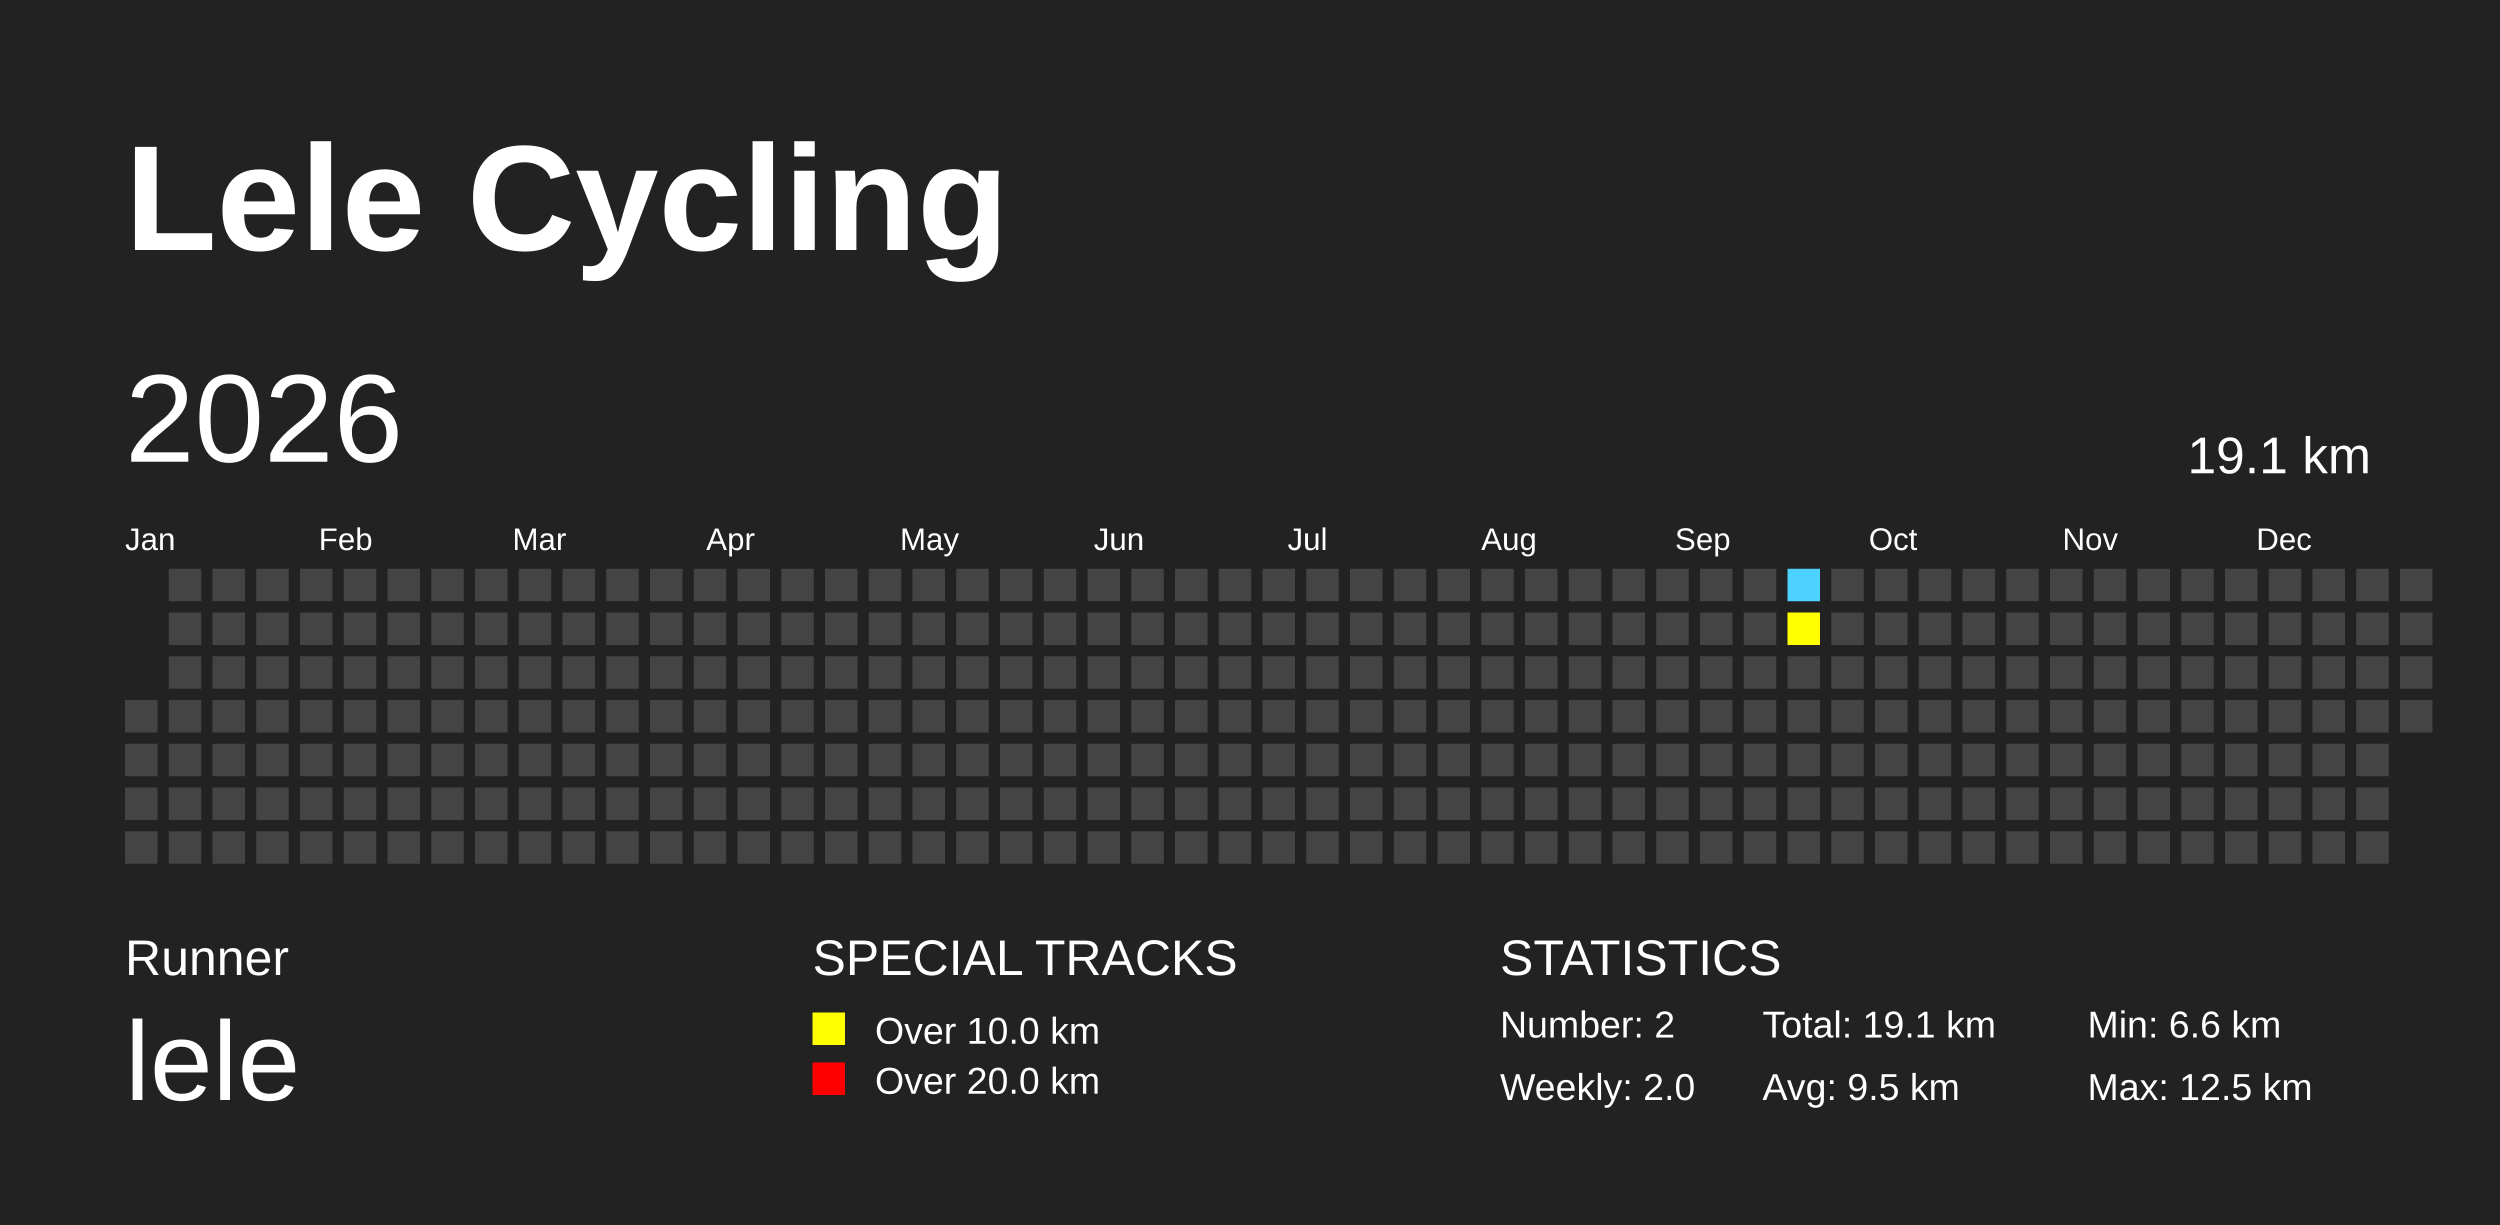
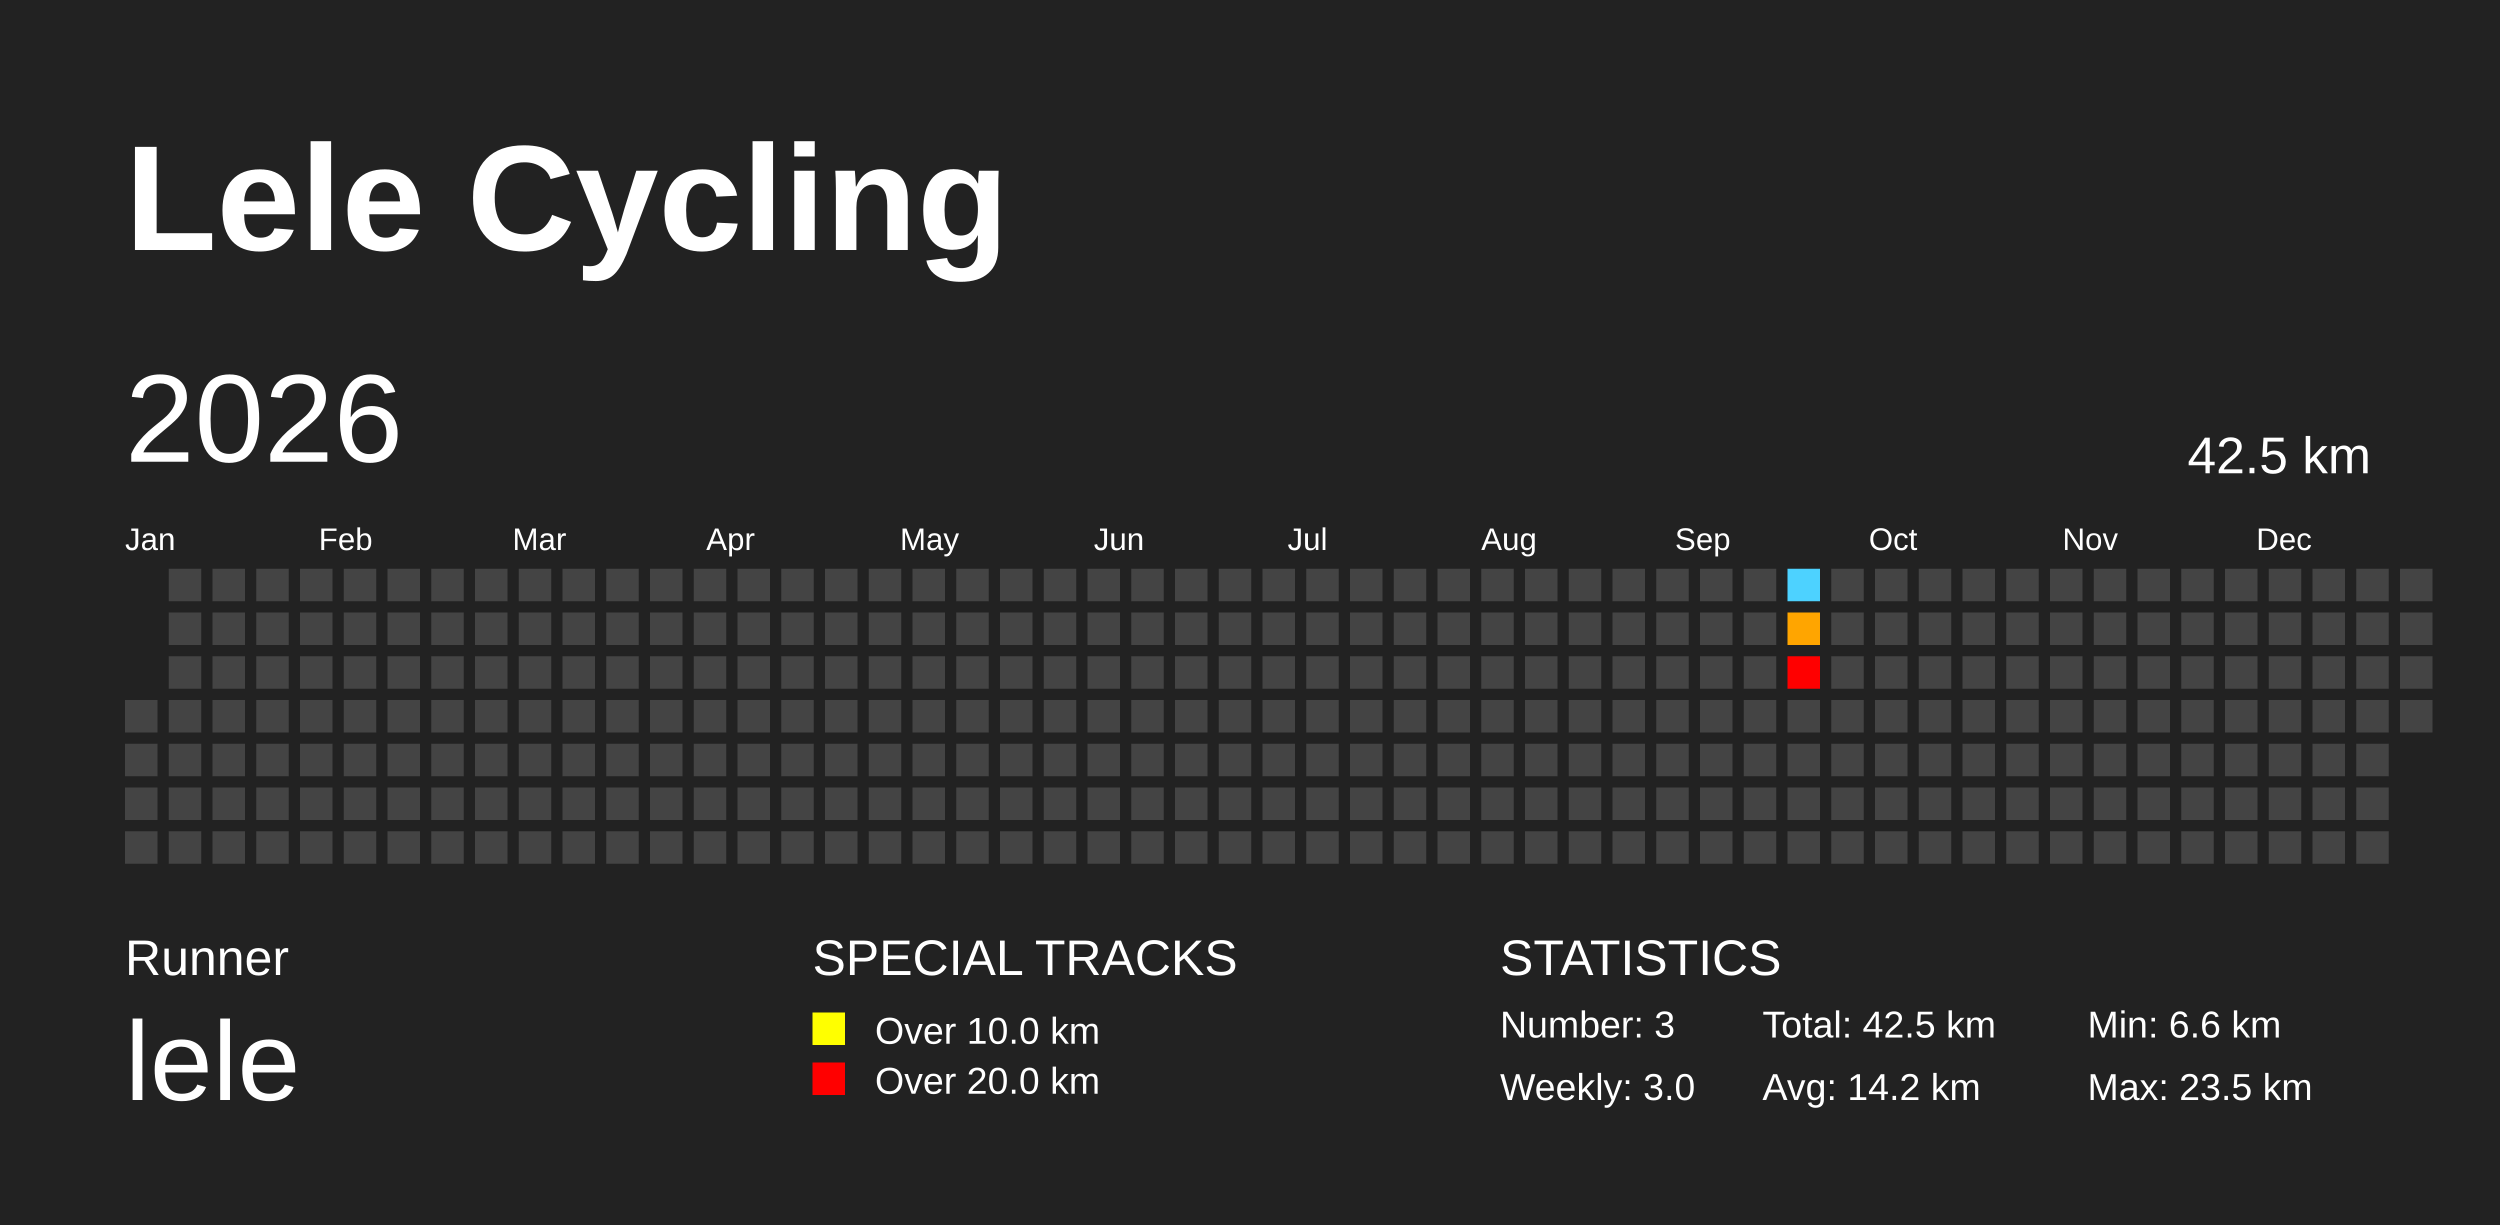
<svg xmlns="http://www.w3.org/2000/svg" baseProfile="full" height="98mm" version="1.1" viewBox="0,0,200,98" width="200mm">
  <defs>
    <pattern height="2" id="indoor-stripe" patternUnits="userSpaceOnUse" width="2">
      <line stroke="white" stroke-opacity="0.45" stroke-width="0.5" x1="0" x2="2" y1="2" y2="0" />
    </pattern>
  </defs>
  <rect fill="#222222" height="98" width="200" x="0" y="0" />
  <text fill="#FFFFFF" style="font-size:12px; font-family:Arial; font-weight:bold;" x="10" y="20">Lele Cycling</text>
  <text fill="#FFFFFF" style="font-size:4px; font-family:Arial" x="10" y="78">Runner</text>
  <text fill="#FFFFFF" style="font-size:9px; font-family:Arial" x="10" y="88">lele</text>
  <text fill="#FFFFFF" style="font-size:4px; font-family:Arial" x="65" y="78">SPECIAL TRACKS</text>
  <rect fill="yellow" height="2.6" width="2.6" x="65" y="81" />
  <text fill="#FFFFFF" style="font-size:3px; font-family:Arial" x="70" y="83.5">Over 10.0 km</text>
  <rect fill="red" height="2.6" width="2.6" x="65" y="85" />
  <text fill="#FFFFFF" style="font-size:3px; font-family:Arial" x="70" y="87.5">Over 20.0 km</text>
  <text fill="#FFFFFF" style="font-size:4px; font-family:Arial" x="120" y="78">STATISTICS</text>
-   <text fill="#FFFFFF" style="font-size:3px; font-family:Arial" x="120" y="83">Number: 2</text>
-   <text fill="#FFFFFF" style="font-size:3px; font-family:Arial" x="120" y="88">Weekly: 2.0</text>
-   <text fill="#FFFFFF" style="font-size:3px; font-family:Arial" x="141" y="83">Total: 19.1 km</text>
-   <text fill="#FFFFFF" style="font-size:3px; font-family:Arial" x="141" y="88">Avg: 9.5 km</text>
+   <text fill="#FFFFFF" style="font-size:3px; font-family:Arial" x="120" y="83">Number: 3</text>
+   <text fill="#FFFFFF" style="font-size:3px; font-family:Arial" x="120" y="88">Weekly: 3.0</text>
+   <text fill="#FFFFFF" style="font-size:3px; font-family:Arial" x="141" y="83">Total: 42.5 km</text>
+   <text fill="#FFFFFF" style="font-size:3px; font-family:Arial" x="141" y="88">Avg: 14.2 km</text>
  <text fill="#FFFFFF" style="font-size:3px; font-family:Arial" x="167" y="83">Min: 6.6 km</text>
-   <text fill="#FFFFFF" style="font-size:3px; font-family:Arial" x="167" y="88">Max: 12.5 km</text>
+   <text fill="#FFFFFF" style="font-size:3px; font-family:Arial" x="167" y="88">Max: 23.5 km</text>
  <text dominant-baseline="hanging" fill="#FFFFFF" style="font-size:10.0px; font-family:Arial;" x="10" y="30">2026</text>
-   <text dominant-baseline="hanging" fill="#FFFFFF" style="font-size:4.125px; font-family:Arial;" x="175" y="35">19.1 km</text>
+   <text dominant-baseline="hanging" fill="#FFFFFF" style="font-size:4.125px; font-family:Arial;" x="175" y="35">42.5 km</text>
  <text fill="#FFFFFF" style="font-size:2.5px; font-family:Arial" x="10.0" y="44">Jan</text>
  <text fill="#FFFFFF" style="font-size:2.5px; font-family:Arial" x="25.5" y="44">Feb</text>
  <text fill="#FFFFFF" style="font-size:2.5px; font-family:Arial" x="41.0" y="44">Mar</text>
  <text fill="#FFFFFF" style="font-size:2.5px; font-family:Arial" x="56.5" y="44">Apr</text>
  <text fill="#FFFFFF" style="font-size:2.5px; font-family:Arial" x="72.0" y="44">May</text>
  <text fill="#FFFFFF" style="font-size:2.5px; font-family:Arial" x="87.5" y="44">Jun</text>
  <text fill="#FFFFFF" style="font-size:2.5px; font-family:Arial" x="103.0" y="44">Jul</text>
  <text fill="#FFFFFF" style="font-size:2.5px; font-family:Arial" x="118.5" y="44">Aug</text>
  <text fill="#FFFFFF" style="font-size:2.5px; font-family:Arial" x="134.0" y="44">Sep</text>
  <text fill="#FFFFFF" style="font-size:2.5px; font-family:Arial" x="149.5" y="44">Oct</text>
  <text fill="#FFFFFF" style="font-size:2.5px; font-family:Arial" x="165.0" y="44">Nov</text>
  <text fill="#FFFFFF" style="font-size:2.5px; font-family:Arial" x="180.5" y="44">Dec</text>
  <rect fill="#444444" height="2.6" width="2.6" x="10.0" y="56.0" />
  <rect fill="#444444" height="2.6" width="2.6" x="10.0" y="59.5" />
  <rect fill="#444444" height="2.6" width="2.6" x="10.0" y="63.0" />
  <rect fill="#444444" height="2.6" width="2.6" x="10.0" y="66.5" />
  <rect fill="#444444" height="2.6" width="2.6" x="13.5" y="45.5" />
  <rect fill="#444444" height="2.6" width="2.6" x="13.5" y="49.0" />
  <rect fill="#444444" height="2.6" width="2.6" x="13.5" y="52.5" />
  <rect fill="#444444" height="2.6" width="2.6" x="13.5" y="56.0" />
  <rect fill="#444444" height="2.6" width="2.6" x="13.5" y="59.5" />
  <rect fill="#444444" height="2.6" width="2.6" x="13.5" y="63.0" />
  <rect fill="#444444" height="2.6" width="2.6" x="13.5" y="66.5" />
  <rect fill="#444444" height="2.6" width="2.6" x="17.0" y="45.5" />
  <rect fill="#444444" height="2.6" width="2.6" x="17.0" y="49.0" />
  <rect fill="#444444" height="2.6" width="2.6" x="17.0" y="52.5" />
  <rect fill="#444444" height="2.6" width="2.6" x="17.0" y="56.0" />
  <rect fill="#444444" height="2.6" width="2.6" x="17.0" y="59.5" />
  <rect fill="#444444" height="2.6" width="2.6" x="17.0" y="63.0" />
  <rect fill="#444444" height="2.6" width="2.6" x="17.0" y="66.5" />
  <rect fill="#444444" height="2.6" width="2.6" x="20.5" y="45.5" />
  <rect fill="#444444" height="2.6" width="2.6" x="20.5" y="49.0" />
  <rect fill="#444444" height="2.6" width="2.6" x="20.5" y="52.5" />
  <rect fill="#444444" height="2.6" width="2.6" x="20.5" y="56.0" />
  <rect fill="#444444" height="2.6" width="2.6" x="20.5" y="59.5" />
  <rect fill="#444444" height="2.6" width="2.6" x="20.5" y="63.0" />
  <rect fill="#444444" height="2.6" width="2.6" x="20.5" y="66.5" />
  <rect fill="#444444" height="2.6" width="2.6" x="24.0" y="45.5" />
  <rect fill="#444444" height="2.6" width="2.6" x="24.0" y="49.0" />
  <rect fill="#444444" height="2.6" width="2.6" x="24.0" y="52.5" />
  <rect fill="#444444" height="2.6" width="2.6" x="24.0" y="56.0" />
  <rect fill="#444444" height="2.6" width="2.6" x="24.0" y="59.5" />
  <rect fill="#444444" height="2.6" width="2.6" x="24.0" y="63.0" />
  <rect fill="#444444" height="2.6" width="2.6" x="24.0" y="66.5" />
  <rect fill="#444444" height="2.6" width="2.6" x="27.5" y="45.5" />
  <rect fill="#444444" height="2.6" width="2.6" x="27.5" y="49.0" />
  <rect fill="#444444" height="2.6" width="2.6" x="27.5" y="52.5" />
  <rect fill="#444444" height="2.6" width="2.6" x="27.5" y="56.0" />
  <rect fill="#444444" height="2.6" width="2.6" x="27.5" y="59.5" />
  <rect fill="#444444" height="2.6" width="2.6" x="27.5" y="63.0" />
  <rect fill="#444444" height="2.6" width="2.6" x="27.5" y="66.5" />
  <rect fill="#444444" height="2.6" width="2.6" x="31.0" y="45.5" />
  <rect fill="#444444" height="2.6" width="2.6" x="31.0" y="49.0" />
  <rect fill="#444444" height="2.6" width="2.6" x="31.0" y="52.5" />
  <rect fill="#444444" height="2.6" width="2.6" x="31.0" y="56.0" />
  <rect fill="#444444" height="2.6" width="2.6" x="31.0" y="59.5" />
  <rect fill="#444444" height="2.6" width="2.6" x="31.0" y="63.0" />
  <rect fill="#444444" height="2.6" width="2.6" x="31.0" y="66.5" />
  <rect fill="#444444" height="2.6" width="2.6" x="34.5" y="45.5" />
  <rect fill="#444444" height="2.6" width="2.6" x="34.5" y="49.0" />
  <rect fill="#444444" height="2.6" width="2.6" x="34.5" y="52.5" />
  <rect fill="#444444" height="2.6" width="2.6" x="34.5" y="56.0" />
  <rect fill="#444444" height="2.6" width="2.6" x="34.5" y="59.5" />
  <rect fill="#444444" height="2.6" width="2.6" x="34.5" y="63.0" />
  <rect fill="#444444" height="2.6" width="2.6" x="34.5" y="66.5" />
  <rect fill="#444444" height="2.6" width="2.6" x="38.0" y="45.5" />
  <rect fill="#444444" height="2.6" width="2.6" x="38.0" y="49.0" />
  <rect fill="#444444" height="2.6" width="2.6" x="38.0" y="52.5" />
  <rect fill="#444444" height="2.6" width="2.6" x="38.0" y="56.0" />
  <rect fill="#444444" height="2.6" width="2.6" x="38.0" y="59.5" />
  <rect fill="#444444" height="2.6" width="2.6" x="38.0" y="63.0" />
  <rect fill="#444444" height="2.6" width="2.6" x="38.0" y="66.5" />
  <rect fill="#444444" height="2.6" width="2.6" x="41.5" y="45.5" />
  <rect fill="#444444" height="2.6" width="2.6" x="41.5" y="49.0" />
  <rect fill="#444444" height="2.6" width="2.6" x="41.5" y="52.5" />
  <rect fill="#444444" height="2.6" width="2.6" x="41.5" y="56.0" />
  <rect fill="#444444" height="2.6" width="2.6" x="41.5" y="59.5" />
  <rect fill="#444444" height="2.6" width="2.6" x="41.5" y="63.0" />
  <rect fill="#444444" height="2.6" width="2.6" x="41.5" y="66.5" />
  <rect fill="#444444" height="2.6" width="2.6" x="45.0" y="45.5" />
  <rect fill="#444444" height="2.6" width="2.6" x="45.0" y="49.0" />
  <rect fill="#444444" height="2.6" width="2.6" x="45.0" y="52.5" />
  <rect fill="#444444" height="2.6" width="2.6" x="45.0" y="56.0" />
  <rect fill="#444444" height="2.6" width="2.6" x="45.0" y="59.5" />
  <rect fill="#444444" height="2.6" width="2.6" x="45.0" y="63.0" />
  <rect fill="#444444" height="2.6" width="2.6" x="45.0" y="66.5" />
  <rect fill="#444444" height="2.6" width="2.6" x="48.5" y="45.5" />
  <rect fill="#444444" height="2.6" width="2.6" x="48.5" y="49.0" />
  <rect fill="#444444" height="2.6" width="2.6" x="48.5" y="52.5" />
  <rect fill="#444444" height="2.6" width="2.6" x="48.5" y="56.0" />
  <rect fill="#444444" height="2.6" width="2.6" x="48.5" y="59.5" />
  <rect fill="#444444" height="2.6" width="2.6" x="48.5" y="63.0" />
  <rect fill="#444444" height="2.6" width="2.6" x="48.5" y="66.5" />
  <rect fill="#444444" height="2.6" width="2.6" x="52.0" y="45.5" />
  <rect fill="#444444" height="2.6" width="2.6" x="52.0" y="49.0" />
  <rect fill="#444444" height="2.6" width="2.6" x="52.0" y="52.5" />
  <rect fill="#444444" height="2.6" width="2.6" x="52.0" y="56.0" />
  <rect fill="#444444" height="2.6" width="2.6" x="52.0" y="59.5" />
  <rect fill="#444444" height="2.6" width="2.6" x="52.0" y="63.0" />
  <rect fill="#444444" height="2.6" width="2.6" x="52.0" y="66.5" />
  <rect fill="#444444" height="2.6" width="2.6" x="55.5" y="45.5" />
  <rect fill="#444444" height="2.6" width="2.6" x="55.5" y="49.0" />
  <rect fill="#444444" height="2.6" width="2.6" x="55.5" y="52.5" />
  <rect fill="#444444" height="2.6" width="2.6" x="55.5" y="56.0" />
  <rect fill="#444444" height="2.6" width="2.6" x="55.5" y="59.5" />
  <rect fill="#444444" height="2.6" width="2.6" x="55.5" y="63.0" />
  <rect fill="#444444" height="2.6" width="2.6" x="55.5" y="66.5" />
  <rect fill="#444444" height="2.6" width="2.6" x="59.0" y="45.5" />
  <rect fill="#444444" height="2.6" width="2.6" x="59.0" y="49.0" />
  <rect fill="#444444" height="2.6" width="2.6" x="59.0" y="52.5" />
  <rect fill="#444444" height="2.6" width="2.6" x="59.0" y="56.0" />
  <rect fill="#444444" height="2.6" width="2.6" x="59.0" y="59.5" />
  <rect fill="#444444" height="2.6" width="2.6" x="59.0" y="63.0" />
  <rect fill="#444444" height="2.6" width="2.6" x="59.0" y="66.5" />
  <rect fill="#444444" height="2.6" width="2.6" x="62.5" y="45.5" />
  <rect fill="#444444" height="2.6" width="2.6" x="62.5" y="49.0" />
  <rect fill="#444444" height="2.6" width="2.6" x="62.5" y="52.5" />
  <rect fill="#444444" height="2.6" width="2.6" x="62.5" y="56.0" />
  <rect fill="#444444" height="2.6" width="2.6" x="62.5" y="59.5" />
  <rect fill="#444444" height="2.6" width="2.6" x="62.5" y="63.0" />
  <rect fill="#444444" height="2.6" width="2.6" x="62.5" y="66.5" />
  <rect fill="#444444" height="2.6" width="2.6" x="66.0" y="45.5" />
  <rect fill="#444444" height="2.6" width="2.6" x="66.0" y="49.0" />
  <rect fill="#444444" height="2.6" width="2.6" x="66.0" y="52.5" />
  <rect fill="#444444" height="2.6" width="2.6" x="66.0" y="56.0" />
  <rect fill="#444444" height="2.6" width="2.6" x="66.0" y="59.5" />
  <rect fill="#444444" height="2.6" width="2.6" x="66.0" y="63.0" />
  <rect fill="#444444" height="2.6" width="2.6" x="66.0" y="66.5" />
  <rect fill="#444444" height="2.6" width="2.6" x="69.5" y="45.5" />
  <rect fill="#444444" height="2.6" width="2.6" x="69.5" y="49.0" />
  <rect fill="#444444" height="2.6" width="2.6" x="69.5" y="52.5" />
  <rect fill="#444444" height="2.6" width="2.6" x="69.5" y="56.0" />
  <rect fill="#444444" height="2.6" width="2.6" x="69.5" y="59.5" />
  <rect fill="#444444" height="2.6" width="2.6" x="69.5" y="63.0" />
  <rect fill="#444444" height="2.6" width="2.6" x="69.5" y="66.5" />
  <rect fill="#444444" height="2.6" width="2.6" x="73.0" y="45.5" />
  <rect fill="#444444" height="2.6" width="2.6" x="73.0" y="49.0" />
  <rect fill="#444444" height="2.6" width="2.6" x="73.0" y="52.5" />
  <rect fill="#444444" height="2.6" width="2.6" x="73.0" y="56.0" />
  <rect fill="#444444" height="2.6" width="2.6" x="73.0" y="59.5" />
  <rect fill="#444444" height="2.6" width="2.6" x="73.0" y="63.0" />
  <rect fill="#444444" height="2.6" width="2.6" x="73.0" y="66.5" />
  <rect fill="#444444" height="2.6" width="2.6" x="76.5" y="45.5" />
  <rect fill="#444444" height="2.6" width="2.6" x="76.5" y="49.0" />
  <rect fill="#444444" height="2.6" width="2.6" x="76.5" y="52.5" />
  <rect fill="#444444" height="2.6" width="2.6" x="76.5" y="56.0" />
  <rect fill="#444444" height="2.6" width="2.6" x="76.5" y="59.5" />
  <rect fill="#444444" height="2.6" width="2.6" x="76.5" y="63.0" />
  <rect fill="#444444" height="2.6" width="2.6" x="76.5" y="66.5" />
  <rect fill="#444444" height="2.6" width="2.6" x="80.0" y="45.5" />
  <rect fill="#444444" height="2.6" width="2.6" x="80.0" y="49.0" />
  <rect fill="#444444" height="2.6" width="2.6" x="80.0" y="52.5" />
  <rect fill="#444444" height="2.6" width="2.6" x="80.0" y="56.0" />
  <rect fill="#444444" height="2.6" width="2.6" x="80.0" y="59.5" />
  <rect fill="#444444" height="2.6" width="2.6" x="80.0" y="63.0" />
  <rect fill="#444444" height="2.6" width="2.6" x="80.0" y="66.5" />
  <rect fill="#444444" height="2.6" width="2.6" x="83.5" y="45.5" />
  <rect fill="#444444" height="2.6" width="2.6" x="83.5" y="49.0" />
  <rect fill="#444444" height="2.6" width="2.6" x="83.5" y="52.5" />
  <rect fill="#444444" height="2.6" width="2.6" x="83.5" y="56.0" />
  <rect fill="#444444" height="2.6" width="2.6" x="83.5" y="59.5" />
  <rect fill="#444444" height="2.6" width="2.6" x="83.5" y="63.0" />
  <rect fill="#444444" height="2.6" width="2.6" x="83.5" y="66.5" />
  <rect fill="#444444" height="2.6" width="2.6" x="87.0" y="45.5" />
  <rect fill="#444444" height="2.6" width="2.6" x="87.0" y="49.0" />
  <rect fill="#444444" height="2.6" width="2.6" x="87.0" y="52.5" />
  <rect fill="#444444" height="2.6" width="2.6" x="87.0" y="56.0" />
  <rect fill="#444444" height="2.6" width="2.6" x="87.0" y="59.5" />
  <rect fill="#444444" height="2.6" width="2.6" x="87.0" y="63.0" />
  <rect fill="#444444" height="2.6" width="2.6" x="87.0" y="66.5" />
  <rect fill="#444444" height="2.6" width="2.6" x="90.5" y="45.5" />
  <rect fill="#444444" height="2.6" width="2.6" x="90.5" y="49.0" />
  <rect fill="#444444" height="2.6" width="2.6" x="90.5" y="52.5" />
  <rect fill="#444444" height="2.6" width="2.6" x="90.5" y="56.0" />
  <rect fill="#444444" height="2.6" width="2.6" x="90.5" y="59.5" />
  <rect fill="#444444" height="2.6" width="2.6" x="90.5" y="63.0" />
  <rect fill="#444444" height="2.6" width="2.6" x="90.5" y="66.5" />
  <rect fill="#444444" height="2.6" width="2.6" x="94.0" y="45.5" />
  <rect fill="#444444" height="2.6" width="2.6" x="94.0" y="49.0" />
  <rect fill="#444444" height="2.6" width="2.6" x="94.0" y="52.5" />
  <rect fill="#444444" height="2.6" width="2.6" x="94.0" y="56.0" />
  <rect fill="#444444" height="2.6" width="2.6" x="94.0" y="59.5" />
  <rect fill="#444444" height="2.6" width="2.6" x="94.0" y="63.0" />
  <rect fill="#444444" height="2.6" width="2.6" x="94.0" y="66.5" />
  <rect fill="#444444" height="2.6" width="2.6" x="97.5" y="45.5" />
  <rect fill="#444444" height="2.6" width="2.6" x="97.5" y="49.0" />
  <rect fill="#444444" height="2.6" width="2.6" x="97.5" y="52.5" />
  <rect fill="#444444" height="2.6" width="2.6" x="97.5" y="56.0" />
  <rect fill="#444444" height="2.6" width="2.6" x="97.5" y="59.5" />
  <rect fill="#444444" height="2.6" width="2.6" x="97.5" y="63.0" />
  <rect fill="#444444" height="2.6" width="2.6" x="97.5" y="66.5" />
  <rect fill="#444444" height="2.6" width="2.6" x="101.0" y="45.5" />
  <rect fill="#444444" height="2.6" width="2.6" x="101.0" y="49.0" />
  <rect fill="#444444" height="2.6" width="2.6" x="101.0" y="52.5" />
  <rect fill="#444444" height="2.6" width="2.6" x="101.0" y="56.0" />
  <rect fill="#444444" height="2.6" width="2.6" x="101.0" y="59.5" />
  <rect fill="#444444" height="2.6" width="2.6" x="101.0" y="63.0" />
  <rect fill="#444444" height="2.6" width="2.6" x="101.0" y="66.5" />
  <rect fill="#444444" height="2.6" width="2.6" x="104.5" y="45.5" />
  <rect fill="#444444" height="2.6" width="2.6" x="104.5" y="49.0" />
  <rect fill="#444444" height="2.6" width="2.6" x="104.5" y="52.5" />
  <rect fill="#444444" height="2.6" width="2.6" x="104.5" y="56.0" />
  <rect fill="#444444" height="2.6" width="2.6" x="104.5" y="59.5" />
  <rect fill="#444444" height="2.6" width="2.6" x="104.5" y="63.0" />
  <rect fill="#444444" height="2.6" width="2.6" x="104.5" y="66.5" />
  <rect fill="#444444" height="2.6" width="2.6" x="108.0" y="45.5" />
  <rect fill="#444444" height="2.6" width="2.6" x="108.0" y="49.0" />
  <rect fill="#444444" height="2.6" width="2.6" x="108.0" y="52.5" />
  <rect fill="#444444" height="2.6" width="2.6" x="108.0" y="56.0" />
  <rect fill="#444444" height="2.6" width="2.6" x="108.0" y="59.5" />
  <rect fill="#444444" height="2.6" width="2.6" x="108.0" y="63.0" />
  <rect fill="#444444" height="2.6" width="2.6" x="108.0" y="66.5" />
  <rect fill="#444444" height="2.6" width="2.6" x="111.5" y="45.5" />
  <rect fill="#444444" height="2.6" width="2.6" x="111.5" y="49.0" />
  <rect fill="#444444" height="2.6" width="2.6" x="111.5" y="52.5" />
  <rect fill="#444444" height="2.6" width="2.6" x="111.5" y="56.0" />
  <rect fill="#444444" height="2.6" width="2.6" x="111.5" y="59.5" />
  <rect fill="#444444" height="2.6" width="2.6" x="111.5" y="63.0" />
  <rect fill="#444444" height="2.6" width="2.6" x="111.5" y="66.5" />
  <rect fill="#444444" height="2.6" width="2.6" x="115.0" y="45.5" />
  <rect fill="#444444" height="2.6" width="2.6" x="115.0" y="49.0" />
  <rect fill="#444444" height="2.6" width="2.6" x="115.0" y="52.5" />
  <rect fill="#444444" height="2.6" width="2.6" x="115.0" y="56.0" />
  <rect fill="#444444" height="2.6" width="2.6" x="115.0" y="59.5" />
  <rect fill="#444444" height="2.6" width="2.6" x="115.0" y="63.0" />
  <rect fill="#444444" height="2.6" width="2.6" x="115.0" y="66.5" />
  <rect fill="#444444" height="2.6" width="2.6" x="118.5" y="45.5" />
  <rect fill="#444444" height="2.6" width="2.6" x="118.5" y="49.0" />
  <rect fill="#444444" height="2.6" width="2.6" x="118.5" y="52.5" />
  <rect fill="#444444" height="2.6" width="2.6" x="118.5" y="56.0" />
  <rect fill="#444444" height="2.6" width="2.6" x="118.5" y="59.5" />
  <rect fill="#444444" height="2.6" width="2.6" x="118.5" y="63.0" />
  <rect fill="#444444" height="2.6" width="2.6" x="118.5" y="66.5" />
  <rect fill="#444444" height="2.6" width="2.6" x="122.0" y="45.5" />
  <rect fill="#444444" height="2.6" width="2.6" x="122.0" y="49.0" />
  <rect fill="#444444" height="2.6" width="2.6" x="122.0" y="52.5" />
  <rect fill="#444444" height="2.6" width="2.6" x="122.0" y="56.0" />
  <rect fill="#444444" height="2.6" width="2.6" x="122.0" y="59.5" />
  <rect fill="#444444" height="2.6" width="2.6" x="122.0" y="63.0" />
  <rect fill="#444444" height="2.6" width="2.6" x="122.0" y="66.5" />
  <rect fill="#444444" height="2.6" width="2.6" x="125.5" y="45.5" />
  <rect fill="#444444" height="2.6" width="2.6" x="125.5" y="49.0" />
  <rect fill="#444444" height="2.6" width="2.6" x="125.5" y="52.5" />
  <rect fill="#444444" height="2.6" width="2.6" x="125.5" y="56.0" />
  <rect fill="#444444" height="2.6" width="2.6" x="125.5" y="59.5" />
  <rect fill="#444444" height="2.6" width="2.6" x="125.5" y="63.0" />
  <rect fill="#444444" height="2.6" width="2.6" x="125.5" y="66.5" />
  <rect fill="#444444" height="2.6" width="2.6" x="129.0" y="45.5" />
  <rect fill="#444444" height="2.6" width="2.6" x="129.0" y="49.0" />
  <rect fill="#444444" height="2.6" width="2.6" x="129.0" y="52.5" />
  <rect fill="#444444" height="2.6" width="2.6" x="129.0" y="56.0" />
  <rect fill="#444444" height="2.6" width="2.6" x="129.0" y="59.5" />
  <rect fill="#444444" height="2.6" width="2.6" x="129.0" y="63.0" />
  <rect fill="#444444" height="2.6" width="2.6" x="129.0" y="66.5" />
  <rect fill="#444444" height="2.6" width="2.6" x="132.5" y="45.5" />
  <rect fill="#444444" height="2.6" width="2.6" x="132.5" y="49.0" />
  <rect fill="#444444" height="2.6" width="2.6" x="132.5" y="52.5" />
  <rect fill="#444444" height="2.6" width="2.6" x="132.5" y="56.0" />
  <rect fill="#444444" height="2.6" width="2.6" x="132.5" y="59.5" />
  <rect fill="#444444" height="2.6" width="2.6" x="132.5" y="63.0" />
  <rect fill="#444444" height="2.6" width="2.6" x="132.5" y="66.5" />
  <rect fill="#444444" height="2.6" width="2.6" x="136.0" y="45.5" />
  <rect fill="#444444" height="2.6" width="2.6" x="136.0" y="49.0" />
  <rect fill="#444444" height="2.6" width="2.6" x="136.0" y="52.5" />
  <rect fill="#444444" height="2.6" width="2.6" x="136.0" y="56.0" />
  <rect fill="#444444" height="2.6" width="2.6" x="136.0" y="59.5" />
  <rect fill="#444444" height="2.6" width="2.6" x="136.0" y="63.0" />
  <rect fill="#444444" height="2.6" width="2.6" x="136.0" y="66.5" />
  <rect fill="#444444" height="2.6" width="2.6" x="139.5" y="45.5" />
  <rect fill="#444444" height="2.6" width="2.6" x="139.5" y="49.0" />
  <rect fill="#444444" height="2.6" width="2.6" x="139.5" y="52.5" />
  <rect fill="#444444" height="2.6" width="2.6" x="139.5" y="56.0" />
  <rect fill="#444444" height="2.6" width="2.6" x="139.5" y="59.5" />
  <rect fill="#444444" height="2.6" width="2.6" x="139.5" y="63.0" />
  <rect fill="#444444" height="2.6" width="2.6" x="139.5" y="66.5" />
-   <rect fill="#4DD2FF" height="2.6" width="2.6" x="143.0" y="45.5" />
-   <rect fill="yellow" height="2.6" width="2.6" x="143.0" y="49.0" />
-   <rect fill="#444444" height="2.6" width="2.6" x="143.0" y="52.5" />
+   <rect fill="#4dd2ff" height="2.6" width="2.6" x="143.0" y="45.5" />
+   <rect fill="#ffa500" height="2.6" width="2.6" x="143.0" y="49.0" />
+   <rect fill="red" height="2.6" width="2.6" x="143.0" y="52.5" />
  <rect fill="#444444" height="2.6" width="2.6" x="143.0" y="56.0" />
  <rect fill="#444444" height="2.6" width="2.6" x="143.0" y="59.5" />
  <rect fill="#444444" height="2.6" width="2.6" x="143.0" y="63.0" />
  <rect fill="#444444" height="2.6" width="2.6" x="143.0" y="66.5" />
  <rect fill="#444444" height="2.6" width="2.6" x="146.5" y="45.5" />
  <rect fill="#444444" height="2.6" width="2.6" x="146.5" y="49.0" />
  <rect fill="#444444" height="2.6" width="2.6" x="146.5" y="52.5" />
  <rect fill="#444444" height="2.6" width="2.6" x="146.5" y="56.0" />
  <rect fill="#444444" height="2.6" width="2.6" x="146.5" y="59.5" />
  <rect fill="#444444" height="2.6" width="2.6" x="146.5" y="63.0" />
  <rect fill="#444444" height="2.6" width="2.6" x="146.5" y="66.5" />
  <rect fill="#444444" height="2.6" width="2.6" x="150.0" y="45.5" />
  <rect fill="#444444" height="2.6" width="2.6" x="150.0" y="49.0" />
  <rect fill="#444444" height="2.6" width="2.6" x="150.0" y="52.5" />
  <rect fill="#444444" height="2.6" width="2.6" x="150.0" y="56.0" />
  <rect fill="#444444" height="2.6" width="2.6" x="150.0" y="59.5" />
  <rect fill="#444444" height="2.6" width="2.6" x="150.0" y="63.0" />
  <rect fill="#444444" height="2.6" width="2.6" x="150.0" y="66.5" />
  <rect fill="#444444" height="2.6" width="2.6" x="153.5" y="45.5" />
  <rect fill="#444444" height="2.6" width="2.6" x="153.5" y="49.0" />
  <rect fill="#444444" height="2.6" width="2.6" x="153.5" y="52.5" />
  <rect fill="#444444" height="2.6" width="2.6" x="153.5" y="56.0" />
  <rect fill="#444444" height="2.6" width="2.6" x="153.5" y="59.5" />
  <rect fill="#444444" height="2.6" width="2.6" x="153.5" y="63.0" />
  <rect fill="#444444" height="2.6" width="2.6" x="153.5" y="66.5" />
  <rect fill="#444444" height="2.6" width="2.6" x="157.0" y="45.5" />
  <rect fill="#444444" height="2.6" width="2.6" x="157.0" y="49.0" />
  <rect fill="#444444" height="2.6" width="2.6" x="157.0" y="52.5" />
  <rect fill="#444444" height="2.6" width="2.6" x="157.0" y="56.0" />
  <rect fill="#444444" height="2.6" width="2.6" x="157.0" y="59.5" />
  <rect fill="#444444" height="2.6" width="2.6" x="157.0" y="63.0" />
  <rect fill="#444444" height="2.6" width="2.6" x="157.0" y="66.5" />
  <rect fill="#444444" height="2.6" width="2.6" x="160.5" y="45.5" />
  <rect fill="#444444" height="2.6" width="2.6" x="160.5" y="49.0" />
  <rect fill="#444444" height="2.6" width="2.6" x="160.5" y="52.5" />
  <rect fill="#444444" height="2.6" width="2.6" x="160.5" y="56.0" />
  <rect fill="#444444" height="2.6" width="2.6" x="160.5" y="59.5" />
  <rect fill="#444444" height="2.6" width="2.6" x="160.5" y="63.0" />
  <rect fill="#444444" height="2.6" width="2.6" x="160.5" y="66.5" />
  <rect fill="#444444" height="2.6" width="2.6" x="164.0" y="45.5" />
  <rect fill="#444444" height="2.6" width="2.6" x="164.0" y="49.0" />
  <rect fill="#444444" height="2.6" width="2.6" x="164.0" y="52.5" />
  <rect fill="#444444" height="2.6" width="2.6" x="164.0" y="56.0" />
  <rect fill="#444444" height="2.6" width="2.6" x="164.0" y="59.5" />
  <rect fill="#444444" height="2.6" width="2.6" x="164.0" y="63.0" />
  <rect fill="#444444" height="2.6" width="2.6" x="164.0" y="66.5" />
  <rect fill="#444444" height="2.6" width="2.6" x="167.5" y="45.5" />
  <rect fill="#444444" height="2.6" width="2.6" x="167.5" y="49.0" />
  <rect fill="#444444" height="2.6" width="2.6" x="167.5" y="52.5" />
  <rect fill="#444444" height="2.6" width="2.6" x="167.5" y="56.0" />
  <rect fill="#444444" height="2.6" width="2.6" x="167.5" y="59.5" />
  <rect fill="#444444" height="2.6" width="2.6" x="167.5" y="63.0" />
  <rect fill="#444444" height="2.6" width="2.6" x="167.5" y="66.5" />
  <rect fill="#444444" height="2.6" width="2.6" x="171.0" y="45.5" />
  <rect fill="#444444" height="2.6" width="2.6" x="171.0" y="49.0" />
  <rect fill="#444444" height="2.6" width="2.6" x="171.0" y="52.5" />
  <rect fill="#444444" height="2.6" width="2.6" x="171.0" y="56.0" />
  <rect fill="#444444" height="2.6" width="2.6" x="171.0" y="59.5" />
  <rect fill="#444444" height="2.6" width="2.6" x="171.0" y="63.0" />
  <rect fill="#444444" height="2.6" width="2.6" x="171.0" y="66.5" />
  <rect fill="#444444" height="2.6" width="2.6" x="174.5" y="45.5" />
  <rect fill="#444444" height="2.6" width="2.6" x="174.5" y="49.0" />
  <rect fill="#444444" height="2.6" width="2.6" x="174.5" y="52.5" />
  <rect fill="#444444" height="2.6" width="2.6" x="174.5" y="56.0" />
  <rect fill="#444444" height="2.6" width="2.6" x="174.5" y="59.5" />
  <rect fill="#444444" height="2.6" width="2.6" x="174.5" y="63.0" />
  <rect fill="#444444" height="2.6" width="2.6" x="174.5" y="66.5" />
  <rect fill="#444444" height="2.6" width="2.6" x="178.0" y="45.5" />
  <rect fill="#444444" height="2.6" width="2.6" x="178.0" y="49.0" />
  <rect fill="#444444" height="2.6" width="2.6" x="178.0" y="52.5" />
  <rect fill="#444444" height="2.6" width="2.6" x="178.0" y="56.0" />
  <rect fill="#444444" height="2.6" width="2.6" x="178.0" y="59.5" />
  <rect fill="#444444" height="2.6" width="2.6" x="178.0" y="63.0" />
  <rect fill="#444444" height="2.6" width="2.6" x="178.0" y="66.5" />
  <rect fill="#444444" height="2.6" width="2.6" x="181.5" y="45.5" />
  <rect fill="#444444" height="2.6" width="2.6" x="181.5" y="49.0" />
  <rect fill="#444444" height="2.6" width="2.6" x="181.5" y="52.5" />
  <rect fill="#444444" height="2.6" width="2.6" x="181.5" y="56.0" />
  <rect fill="#444444" height="2.6" width="2.6" x="181.5" y="59.5" />
  <rect fill="#444444" height="2.6" width="2.6" x="181.5" y="63.0" />
  <rect fill="#444444" height="2.6" width="2.6" x="181.5" y="66.5" />
  <rect fill="#444444" height="2.6" width="2.6" x="185.0" y="45.5" />
  <rect fill="#444444" height="2.6" width="2.6" x="185.0" y="49.0" />
  <rect fill="#444444" height="2.6" width="2.6" x="185.0" y="52.5" />
  <rect fill="#444444" height="2.6" width="2.6" x="185.0" y="56.0" />
  <rect fill="#444444" height="2.6" width="2.6" x="185.0" y="59.5" />
  <rect fill="#444444" height="2.6" width="2.6" x="185.0" y="63.0" />
  <rect fill="#444444" height="2.6" width="2.6" x="185.0" y="66.5" />
  <rect fill="#444444" height="2.6" width="2.6" x="188.5" y="45.5" />
  <rect fill="#444444" height="2.6" width="2.6" x="188.5" y="49.0" />
  <rect fill="#444444" height="2.6" width="2.6" x="188.5" y="52.5" />
  <rect fill="#444444" height="2.6" width="2.6" x="188.5" y="56.0" />
  <rect fill="#444444" height="2.6" width="2.6" x="188.5" y="59.5" />
  <rect fill="#444444" height="2.6" width="2.6" x="188.5" y="63.0" />
  <rect fill="#444444" height="2.6" width="2.6" x="188.5" y="66.5" />
  <rect fill="#444444" height="2.6" width="2.6" x="192.0" y="45.5" />
  <rect fill="#444444" height="2.6" width="2.6" x="192.0" y="49.0" />
  <rect fill="#444444" height="2.6" width="2.6" x="192.0" y="52.5" />
  <rect fill="#444444" height="2.6" width="2.6" x="192.0" y="56.0" />
</svg>
